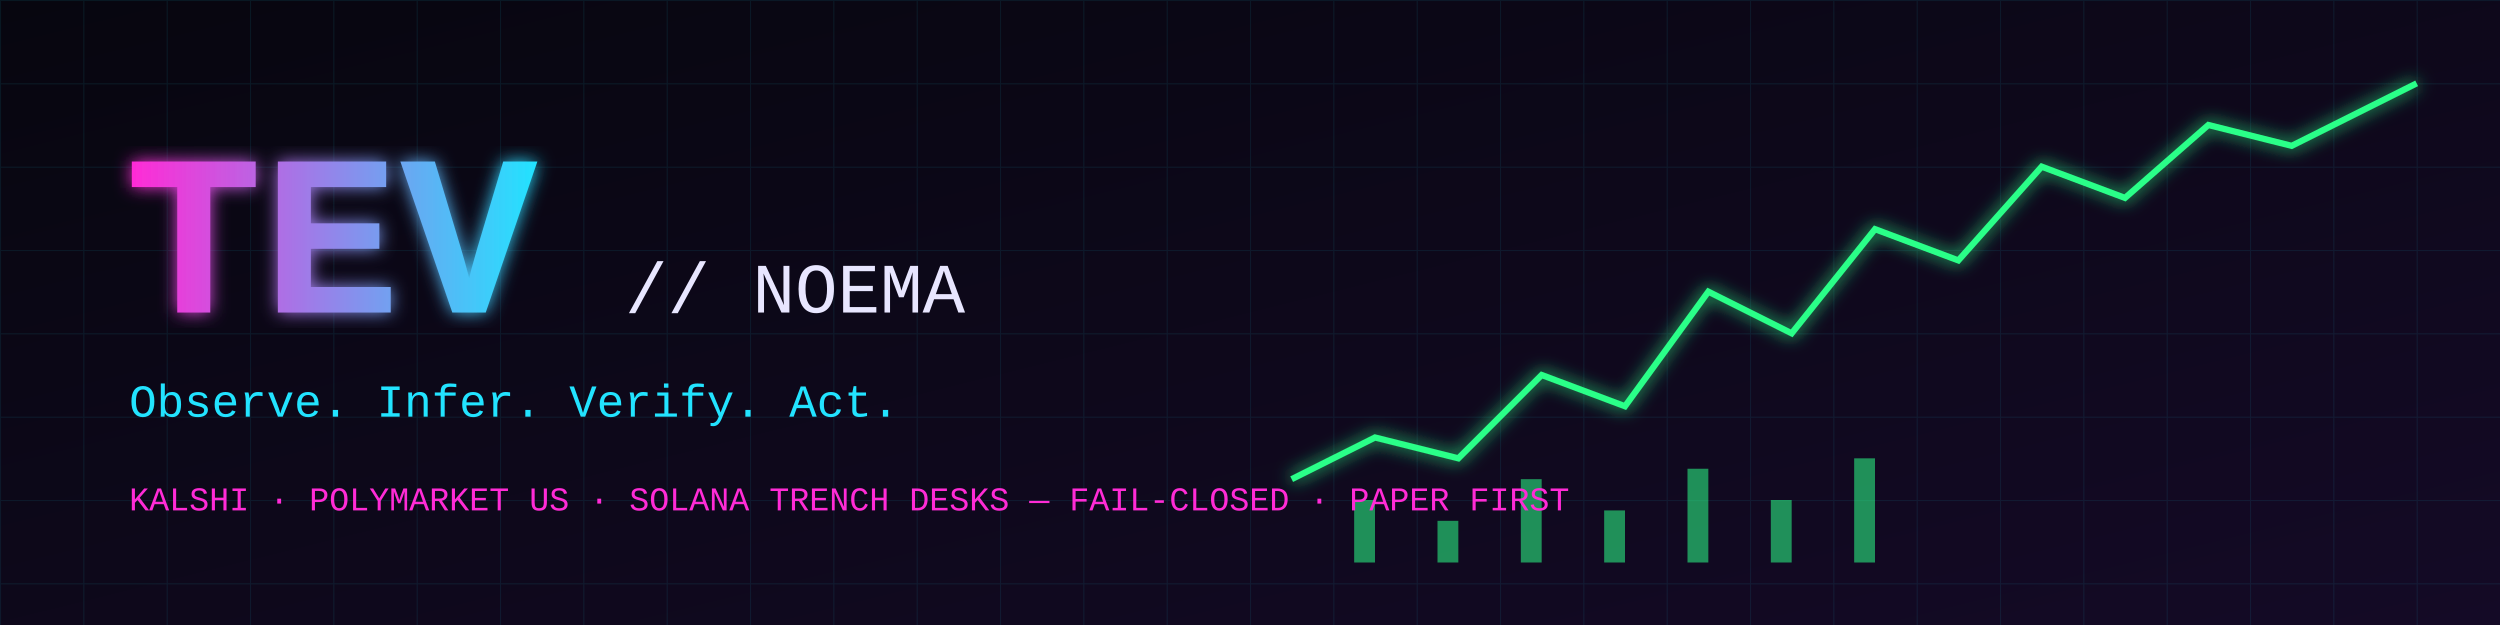
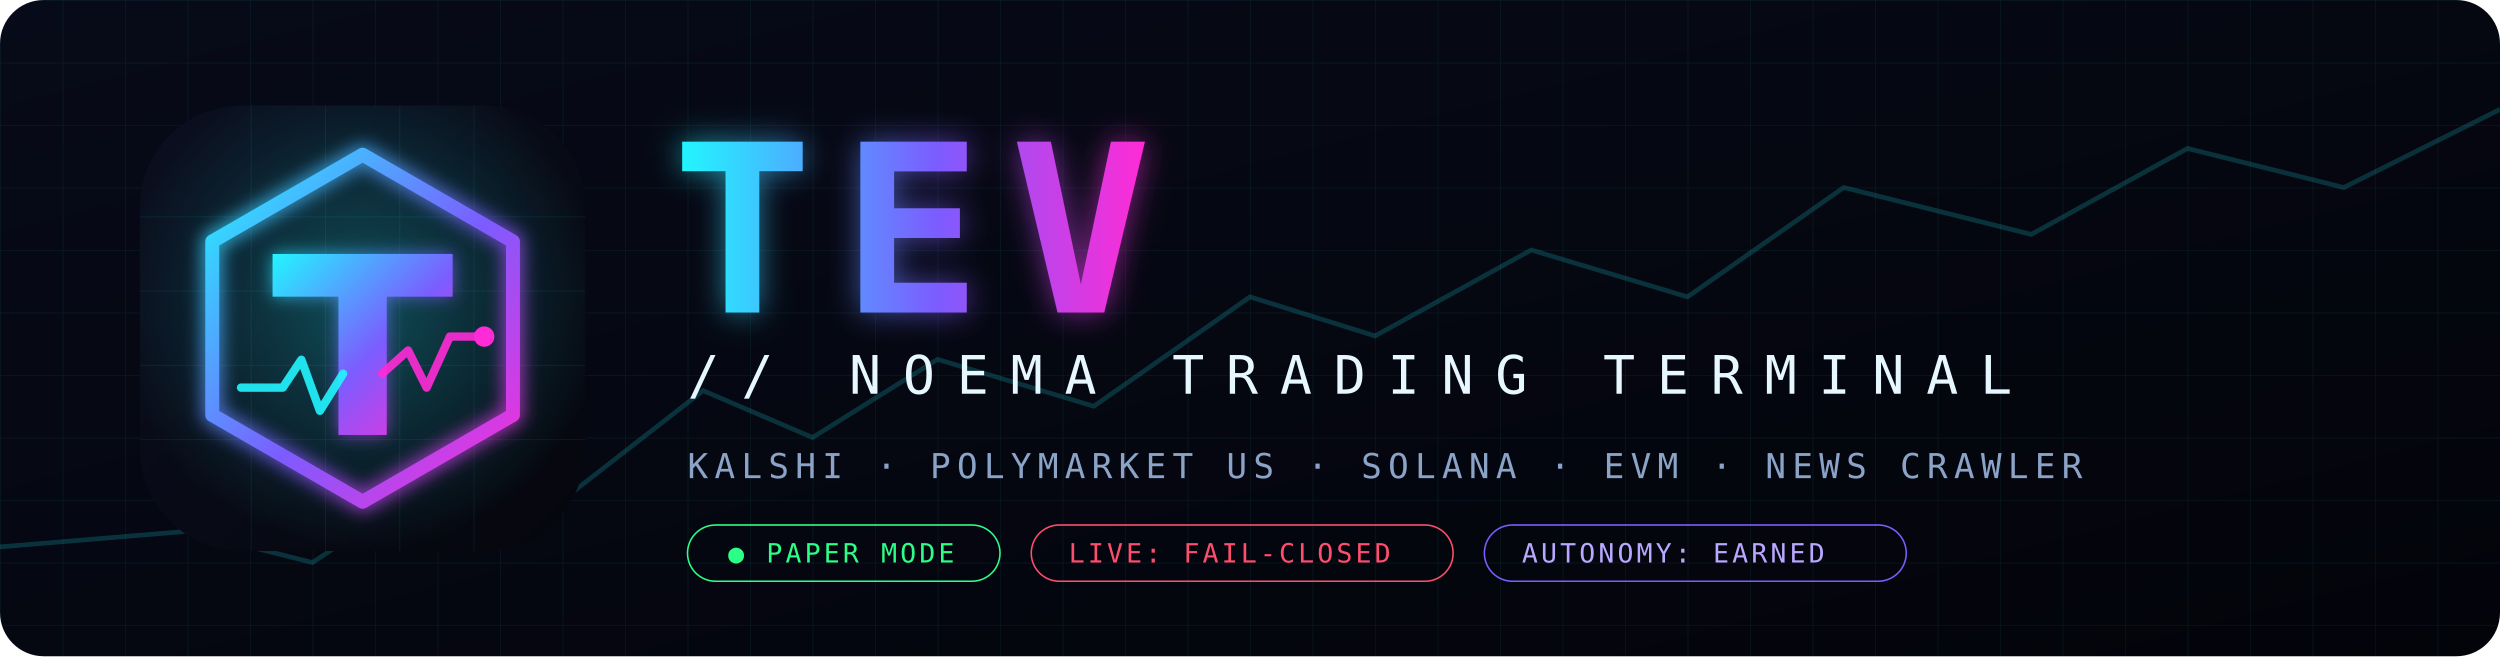
- <svg xmlns="http://www.w3.org/2000/svg" viewBox="0 0 1200 300" width="1200" height="300">
+ <svg xmlns="http://www.w3.org/2000/svg" viewBox="0 0 1600 420" width="1600" height="420">
  <defs>
-     <linearGradient id="bg" x1="0" y1="0" x2="1" y2="1">
-       <stop offset="0" stop-color="#07060f" />
-       <stop offset="1" stop-color="#140a26" />
+     <linearGradient id="bbg" x1="0" y1="0" x2="1" y2="1">
+       <stop offset="0" stop-color="#070a18" />
+       <stop offset="1" stop-color="#03040a" />
    </linearGradient>
-     <linearGradient id="neon" x1="0" x2="1">
-       <stop offset="0" stop-color="#ff2bd6" />
-       <stop offset="1" stop-color="#22e3ff" />
+     <linearGradient id="wm" x1="0" y1="0" x2="1" y2="0">
+       <stop offset="0" stop-color="#22f5ff" />
+       <stop offset=".55" stop-color="#7c5cff" />
+       <stop offset="1" stop-color="#ff2bd6" />
    </linearGradient>
    <pattern id="grid" width="40" height="40" patternUnits="userSpaceOnUse">
-       <path d="M40 0H0V40" fill="none" stroke="#22e3ff" stroke-opacity=".08" />
+       <path d="M40 0H0V40" fill="none" stroke="#22f5ff" stroke-opacity=".07" />
    </pattern>
-     <filter id="glow">
-       <feGaussianBlur stdDeviation="4" result="b" />
-       <feMerge>
-         <feMergeNode in="b" />
-         <feMergeNode in="SourceGraphic" />
-       </feMerge>
+     <filter id="g" x="-20%" y="-50%" width="140%" height="200%">
+       <feGaussianBlur stdDeviation="10" />
    </filter>
  </defs>
-   <rect width="1200" height="300" fill="url(#bg)" />
-   <rect width="1200" height="300" fill="url(#grid)" />
-   <polyline filter="url(#glow)" fill="none" stroke="#2bff88" stroke-width="3" points="620,230 660,210 700,220 740,180 780,195 820,140 860,160 900,110 940,125 980,80 1020,95 1060,60 1100,70 1160,40" />
-   <g fill="#2bff88" opacity=".55">
-     <rect x="650" y="240" width="10" height="30" />
-     <rect x="690" y="250" width="10" height="20" />
-     <rect x="730" y="230" width="10" height="40" />
-     <rect x="770" y="245" width="10" height="25" />
-     <rect x="810" y="225" width="10" height="45" />
-     <rect x="850" y="240" width="10" height="30" />
-     <rect x="890" y="220" width="10" height="50" />
+   <rect width="1600" height="420" rx="28" fill="url(#bbg)" />
+   <rect width="1600" height="420" rx="28" fill="url(#grid)" />
+   <polyline points="0,350 120,340 200,360 290,300 360,320 450,250 520,280 600,230 700,260 800,190 880,215 980,160 1080,190 1180,120 1300,150 1400,95 1500,120 1600,70" fill="none" stroke="#22f5ff" stroke-opacity=".18" stroke-width="3" />
+   <g transform="translate(80,58) scale(0.297)">
+     <defs>
+       <linearGradient id="lbg" x1="0" y1="0" x2="1" y2="1">
+         <stop offset="0" stop-color="#0b0f1f" />
+         <stop offset="1" stop-color="#05060d" />
+       </linearGradient>
+       <linearGradient id="neon" x1="0" y1="0" x2="1" y2="1">
+         <stop offset="0" stop-color="#22f5ff" />
+         <stop offset=".55" stop-color="#7c5cff" />
+         <stop offset="1" stop-color="#ff2bd6" />
+       </linearGradient>
+       <radialGradient id="glow" cx=".5" cy=".45" r=".55">
+         <stop offset="0" stop-color="#22f5ff" stop-opacity=".28" />
+         <stop offset="1" stop-color="#22f5ff" stop-opacity="0" />
+       </radialGradient>
+       <filter id="lblur" x="-30%" y="-30%" width="160%" height="160%">
+         <feGaussianBlur stdDeviation="18" />
+       </filter>
+     </defs>
+     <rect x="32" y="32" width="960" height="960" rx="220" fill="url(#lbg)" />
+     <rect x="32" y="32" width="960" height="960" rx="220" fill="url(#glow)" />
+     <g stroke="#22f5ff" stroke-opacity=".08" stroke-width="2">
+       <path d="M32 272H992M32 432H992M32 592H992M32 752H992M272 32V992M432 32V992M592 32V992M752 32V992" />
+     </g>
+     <polygon points="512,138 836,325 836,699 512,886 188,699 188,325" fill="none" stroke="url(#neon)" stroke-width="44" stroke-linejoin="round" filter="url(#lblur)" opacity=".75" />
+     <polygon points="512,138 836,325 836,699 512,886 188,699 188,325" fill="none" stroke="url(#neon)" stroke-width="30" stroke-linejoin="round" />
+     <path d="M318 352H706V444H564V742H460V444H318Z" fill="url(#neon)" filter="url(#lblur)" opacity=".7" />
+     <path d="M318 352H706V444H564V742H460V444H318Z" fill="url(#neon)" />
+     <polyline points="250,640 340,640 380,580 420,690 470,610" fill="none" stroke="#22f5ff" stroke-width="18" stroke-linecap="round" stroke-linejoin="round" opacity=".9" />
+     <polyline points="554,610 610,560 650,640 700,530 774,530" fill="none" stroke="#ff2bd6" stroke-width="18" stroke-linecap="round" stroke-linejoin="round" opacity=".9" />
+     <circle cx="774" cy="530" r="22" fill="#ff2bd6" />
  </g>
-   <text x="60" y="150" font-family="Courier New,monospace" font-weight="700" font-size="110" fill="url(#neon)" filter="url(#glow)">TEV</text>
-   <text x="300" y="150" font-family="Courier New,monospace" font-size="34" fill="#e8e6ff">// NOEMA</text>
-   <text x="62" y="200" font-family="Courier New,monospace" font-size="22" fill="#22e3ff">Observe. Infer. Verify. Act.</text>
-   <text x="62" y="245" font-family="Courier New,monospace" font-size="16" fill="#ff2bd6">KALSHI · POLYMARKET US · SOLANA TRENCH DESKS — FAIL-CLOSED · PAPER FIRST</text>
+   <text x="430" y="200" font-family="'JetBrains Mono','SF Mono',Menlo,Consolas,monospace" font-weight="800" font-size="150" letter-spacing="18" fill="url(#wm)" filter="url(#g)" opacity=".6">TEV</text>
+   <text x="430" y="200" font-family="'JetBrains Mono','SF Mono',Menlo,Consolas,monospace" font-weight="800" font-size="150" letter-spacing="18" fill="url(#wm)">TEV</text>
+   <text x="440" y="252" font-family="'JetBrains Mono','SF Mono',Menlo,Consolas,monospace" font-size="34" letter-spacing="14" fill="#e6f7ff">// NOEMA TRADING TERMINAL</text>
+   <text x="440" y="306" font-family="'JetBrains Mono','SF Mono',Menlo,Consolas,monospace" font-size="22" letter-spacing="4" fill="#8aa3c7">KALSHI · POLYMARKET US · SOLANA · EVM · NEWS CRAWLER</text>
+   <g font-family="'JetBrains Mono','SF Mono',Menlo,Consolas,monospace" font-size="17" letter-spacing="2">
+     <rect x="440" y="336" width="200" height="36" rx="18" fill="none" stroke="#2bff88" />
+     <text x="466" y="360" fill="#2bff88">● PAPER MODE</text>
+     <rect x="660" y="336" width="270" height="36" rx="18" fill="none" stroke="#ff4d6d" />
+     <text x="684" y="360" fill="#ff4d6d">LIVE: FAIL-CLOSED</text>
+     <rect x="950" y="336" width="270" height="36" rx="18" fill="none" stroke="#7c5cff" />
+     <text x="974" y="360" fill="#b9a8ff">AUTONOMY: EARNED</text>
+   </g>
</svg>
